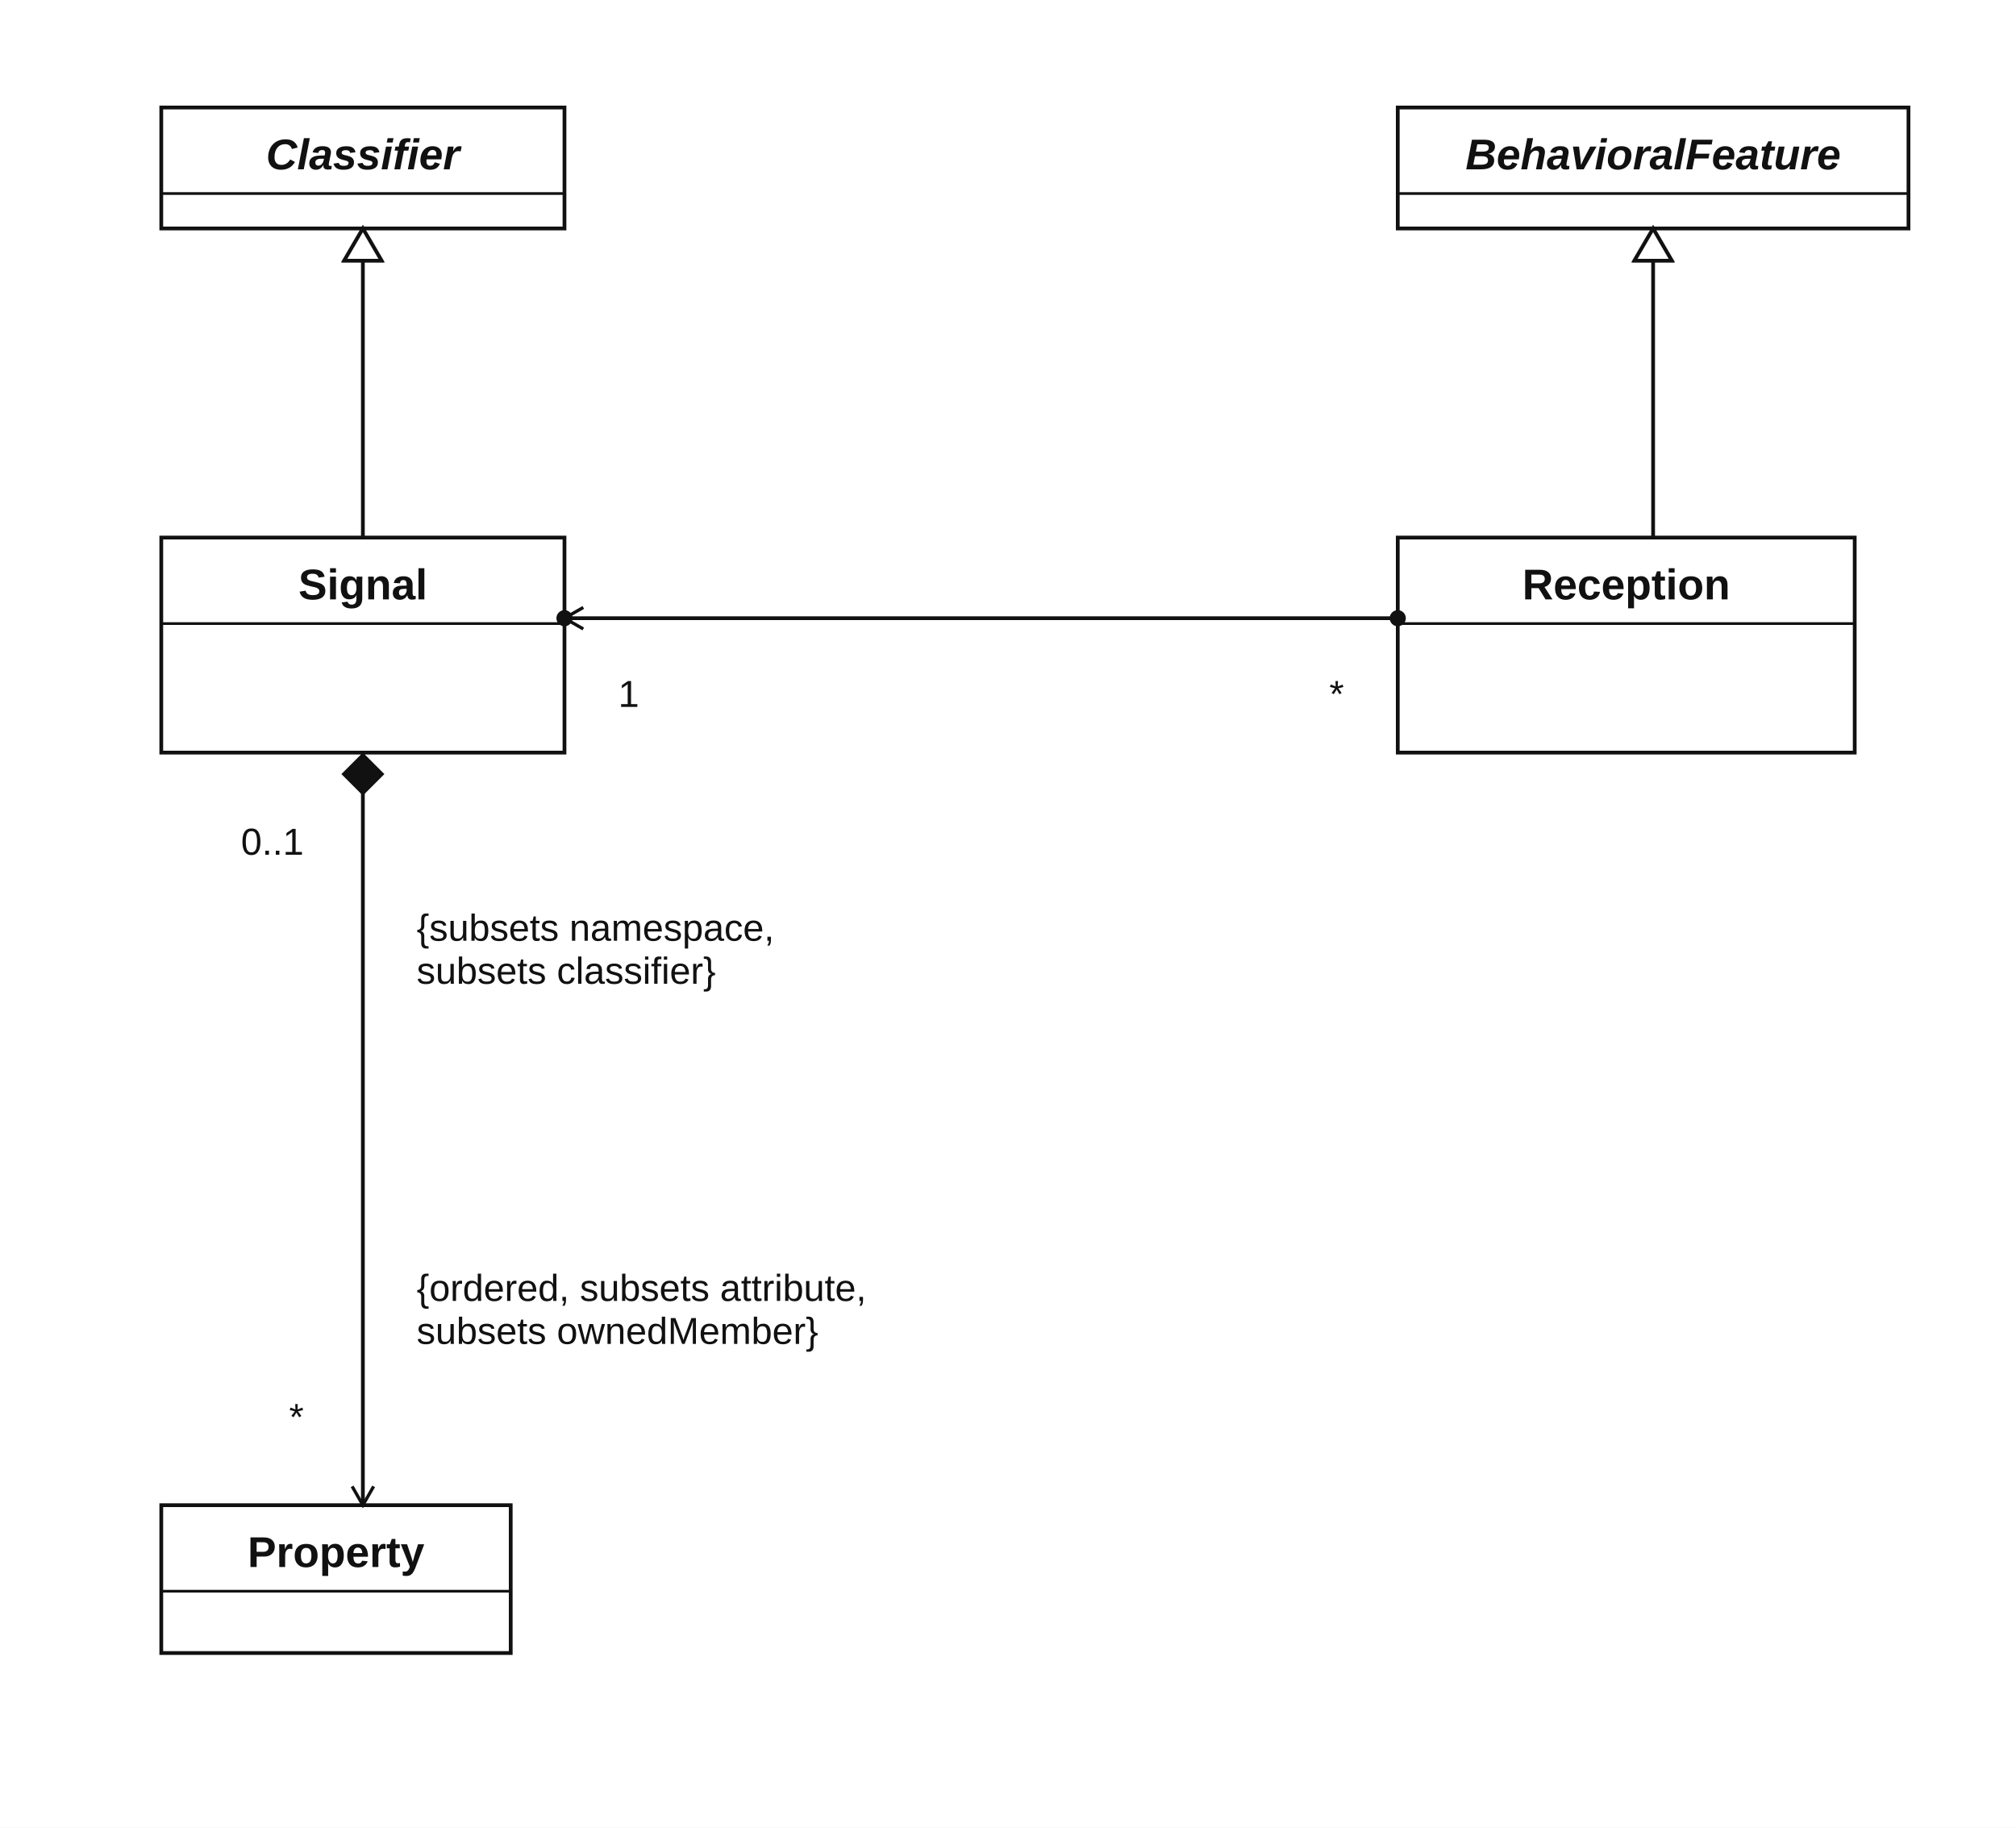
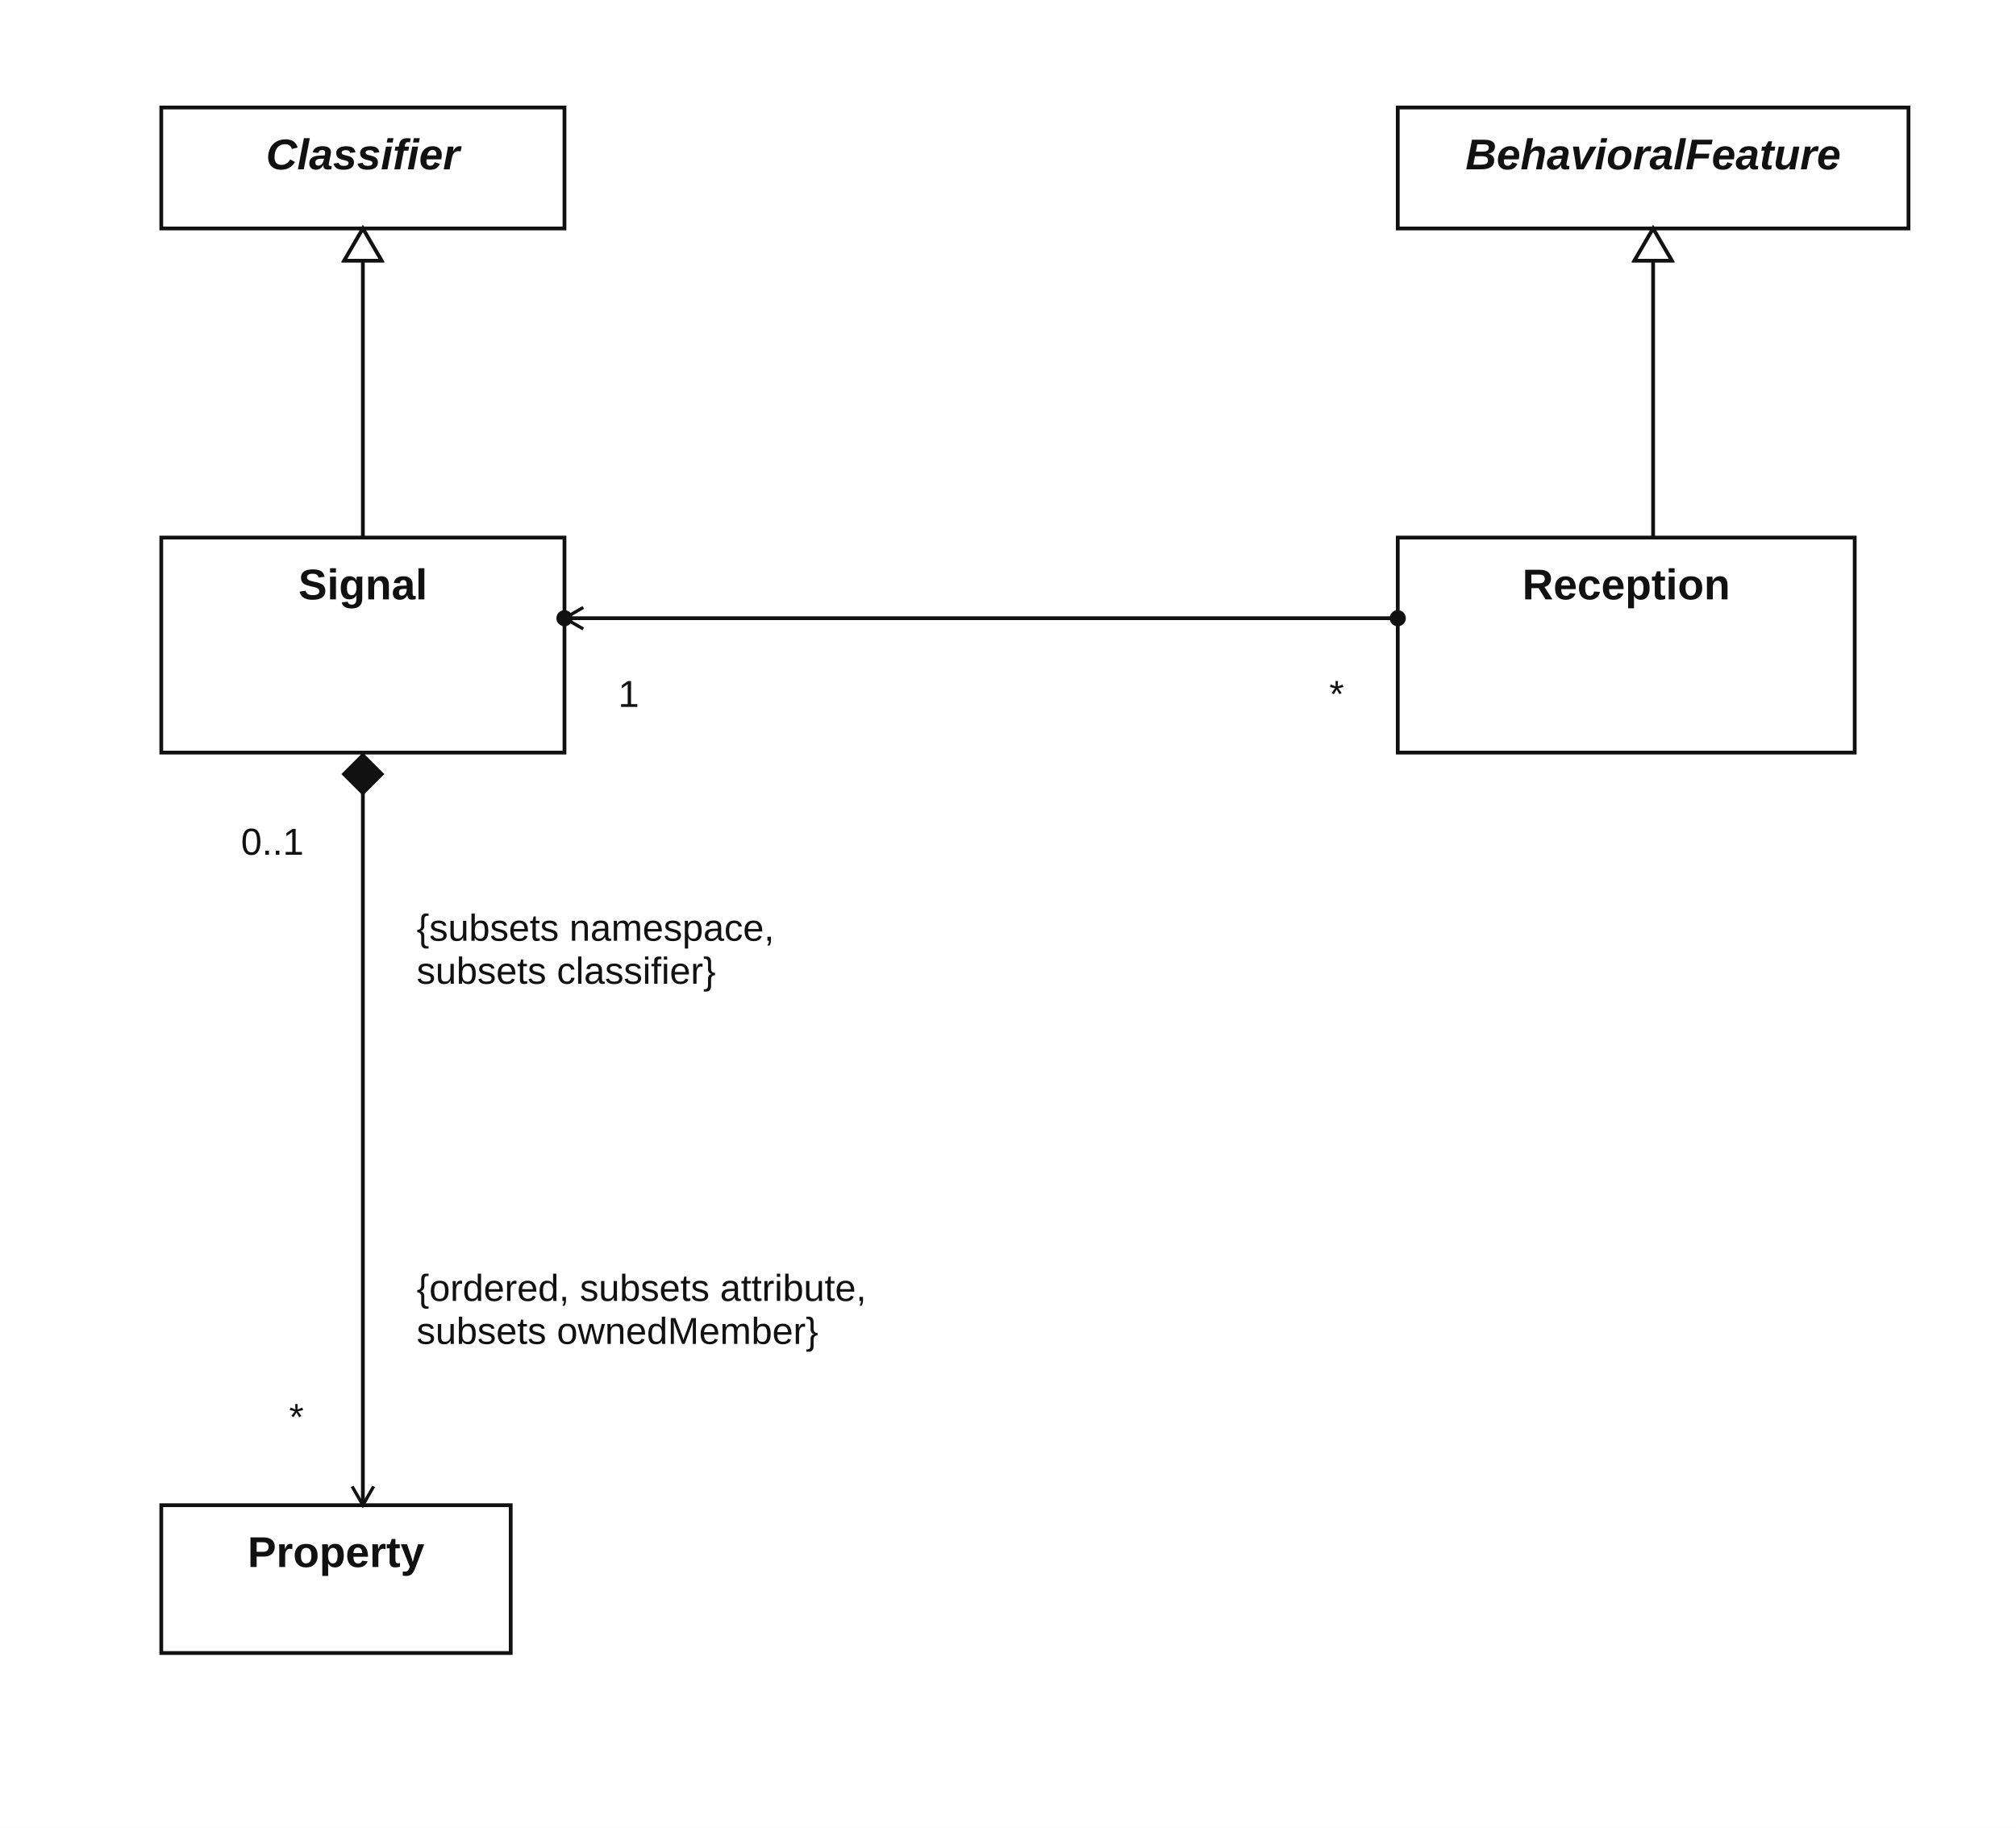
<svg xmlns="http://www.w3.org/2000/svg" width="750" height="680" viewBox="0 0 750 680" role="img" aria-labelledby="diagram-title diagram-description" data-figure="10.5">
  <defs>
    <marker id="generalization" markerWidth="15" markerHeight="16" refX="13" refY="8" orient="auto" markerUnits="userSpaceOnUse">
      <path d="M 1 1 L 13 8 L 1 15 Z" fill="#ffffff" stroke="#111111" stroke-width="1.4" />
    </marker>
    <marker id="navigation" markerWidth="9" markerHeight="10" refX="8" refY="5" orient="auto" markerUnits="userSpaceOnUse">
      <path d="M 1 1 L 8 5 L 1 9" fill="none" stroke="context-stroke" stroke-width="1.2" />
    </marker>
    <marker id="navigation-start" markerWidth="9" markerHeight="10" refX="8" refY="5" orient="auto-start-reverse" markerUnits="userSpaceOnUse">
      <path d="M 1 1 L 8 5 L 1 9" fill="none" stroke="context-stroke" stroke-width="1.2" />
    </marker>
    <marker id="annotation" markerWidth="10" markerHeight="10" refX="9" refY="5" orient="auto" markerUnits="userSpaceOnUse">
      <path d="M 0 0 L 10 5 L 0 10 Z" fill="#8a2d2d" />
    </marker>
    <style>.background, .class-box, .package-box, .note-box { fill: #ffffff; }
  .class-box, .package-box, .note-box, .association, .generalization-line,
  .class-divider, .example-association, .dependency-line, .note-link { stroke: #111111; stroke-width: 1.4; }
  .association, .generalization-line, .class-divider, .example-association,
  .dependency-line, .note-link { fill: none; }
  .class-divider { stroke-width: 1; }
  text { fill: #111111; font-family: Arial, Helvetica, sans-serif; font-size: 16px; }
  .class-name { font-weight: 700; }
  .abstract { font-style: italic; }
  .attribute, .operation { font-size: 14px; }
  .association-end, .association-label, .example-association-group .example-label { font-size: 14px; }
  .end-dot, .composition { fill: #111111; }
  .dependency-line, .note-link { stroke-dasharray: 7 5; }
  .template-signature { stroke-dasharray: 4 3; }
  a { cursor: pointer; }
  a:hover .class-box, a:hover .note-box { fill: #eef3fb; stroke: #1e3a8a; }
  a:focus-visible { outline: none; }
  a:focus-visible .class-box, a:focus-visible .note-box { stroke: #7c3aed; stroke-width: 3; }
  .association, .example-association, .dependency-line { pointer-events: stroke; }
  .association-hitbox { fill: none; stroke: transparent; stroke-width: 12; pointer-events: stroke; }
  .association-group:hover .association, .example-association-group:hover .example-association,
  .dependency-group:hover .dependency-line { stroke: #1e3a8a; stroke-width: 2.2; }
  .association-group:hover text, .example-association-group:hover text,
  .dependency-group:hover text { fill: #1e3a8a; }
  .association-group:hover .end-dot, .association-group:hover .composition,
  .example-association-group:hover .end-dot { fill: #1e3a8a; }
  .association-end { cursor: help; }
  .sequence-frame, .sequence-lifeline, .sequence-message, .sequence-observation, .sequence-constraint { fill: none; stroke: #111111; stroke-width: 1.4; }
  .sequence-lifeline { stroke-dasharray: 7 5; }
  .annotation-line { fill: none; stroke: #8a2d2d; stroke-width: 2; }
  .annotation-label { fill: #8a2d2d; }
  a:hover .annotation-label { fill: #1e3a8a; }</style>
  </defs>
  <rect class="background" width="750" height="680" />
  <a class="class-node" data-classifier="Classifier" href="../../index.html#/classifier/classifier" target="_top" aria-label="Classifier — открыть описание класса">
    <rect class="class-box" x="60" y="40" width="150" height="45" />
-     <line class="class-divider" x1="60" y1="72" x2="210" y2="72" />
    <text class="class-name abstract" x="135.0" y="63" text-anchor="middle">Classifier</text>
  </a>
  <a class="class-node" data-classifier="BehavioralFeature" href="../../index.html#/classifier/behavioralfeature" target="_top" aria-label="BehavioralFeature — открыть описание класса">
    <rect class="class-box" x="520" y="40" width="190" height="45" />
-     <line class="class-divider" x1="520" y1="72" x2="710" y2="72" />
    <text class="class-name abstract" x="615.0" y="63" text-anchor="middle">BehavioralFeature</text>
  </a>
  <a class="class-node" data-classifier="Signal" href="../../index.html#/classifier/signal" target="_top" aria-label="Signal — открыть описание класса">
    <rect class="class-box" x="60" y="200" width="150" height="80" />
-     <line class="class-divider" x1="60" y1="232" x2="210" y2="232" />
    <text class="class-name" x="135.0" y="223" text-anchor="middle">Signal</text>
  </a>
  <a class="class-node" data-classifier="Reception" href="../../index.html#/classifier/reception" target="_top" aria-label="Reception — открыть описание класса">
    <rect class="class-box" x="520" y="200" width="170" height="80" />
-     <line class="class-divider" x1="520" y1="232" x2="690" y2="232" />
    <text class="class-name" x="605.0" y="223" text-anchor="middle">Reception</text>
  </a>
  <a class="class-node" data-classifier="Property" href="../../index.html#/classifier/property" target="_top" aria-label="Property — открыть описание класса">
    <rect class="class-box" x="60" y="560" width="130" height="55" />
-     <line class="class-divider" x1="60" y1="592" x2="190" y2="592" />
    <text class="class-name" x="125.0" y="583" text-anchor="middle">Property</text>
  </a>
  <path class="generalization-line" d="M 135 200 V 85" data-child="Signal" data-parent="Classifier" marker-end="url(#generalization)" />
  <path class="generalization-line" d="M 615 200 V 85" data-child="Reception" data-parent="BehavioralFeature" marker-end="url(#generalization)" />
  <a class="association-link" href="../../index.html#/association/a-signal-reception" target="_top" aria-label="Открыть описание ассоциации A_signal_reception">
    <g class="association-group" id="A_signal_reception">
      <path class="association" d="M 210 230 H 520" marker-start="url(#navigation-start)" />
      <path class="association-hitbox" d="M 210 230 H 520" aria-hidden="true" />
      <circle class="end-dot" cx="210" cy="230" r="3" />
      <circle class="end-dot" cx="520" cy="230" r="3" />
      <text class="association-end" x="230" y="210" />
      <text class="association-end" x="500" y="210" text-anchor="end" />
      <text class="association-label" x="230" y="263">1</text>
      <text class="association-label" x="500" y="263" text-anchor="end">*</text>
    </g>
  </a>
  <a class="association-link" href="../../index.html#/association/a-ownedattribute-owningsignal" target="_top" aria-label="Открыть описание ассоциации A_ownedAttribute_owningSignal">
    <g class="association-group" id="A_ownedAttribute_owningSignal">
      <path class="association" d="M 135 280 V 560" marker-end="url(#navigation)" />
      <path class="association-hitbox" d="M 135 280 V 560" aria-hidden="true" />
      <polygon class="composition" points="135,280 127,288 135,296 143,288" />
      <text class="association-end" x="155" y="318" />
      <text class="association-end" x="155" y="532" />
      <text class="association-label" x="155" y="350">{subsets namespace,</text>
      <text class="association-label" x="155" y="366">subsets classifier}</text>
      <text class="association-label" x="113" y="318" text-anchor="end">0..1</text>
      <text class="association-label" x="155" y="484">{ordered, subsets attribute,</text>
      <text class="association-label" x="155" y="500">subsets ownedMember}</text>
      <text class="association-label" x="113" y="532" text-anchor="end">*</text>
    </g>
  </a>
</svg>
